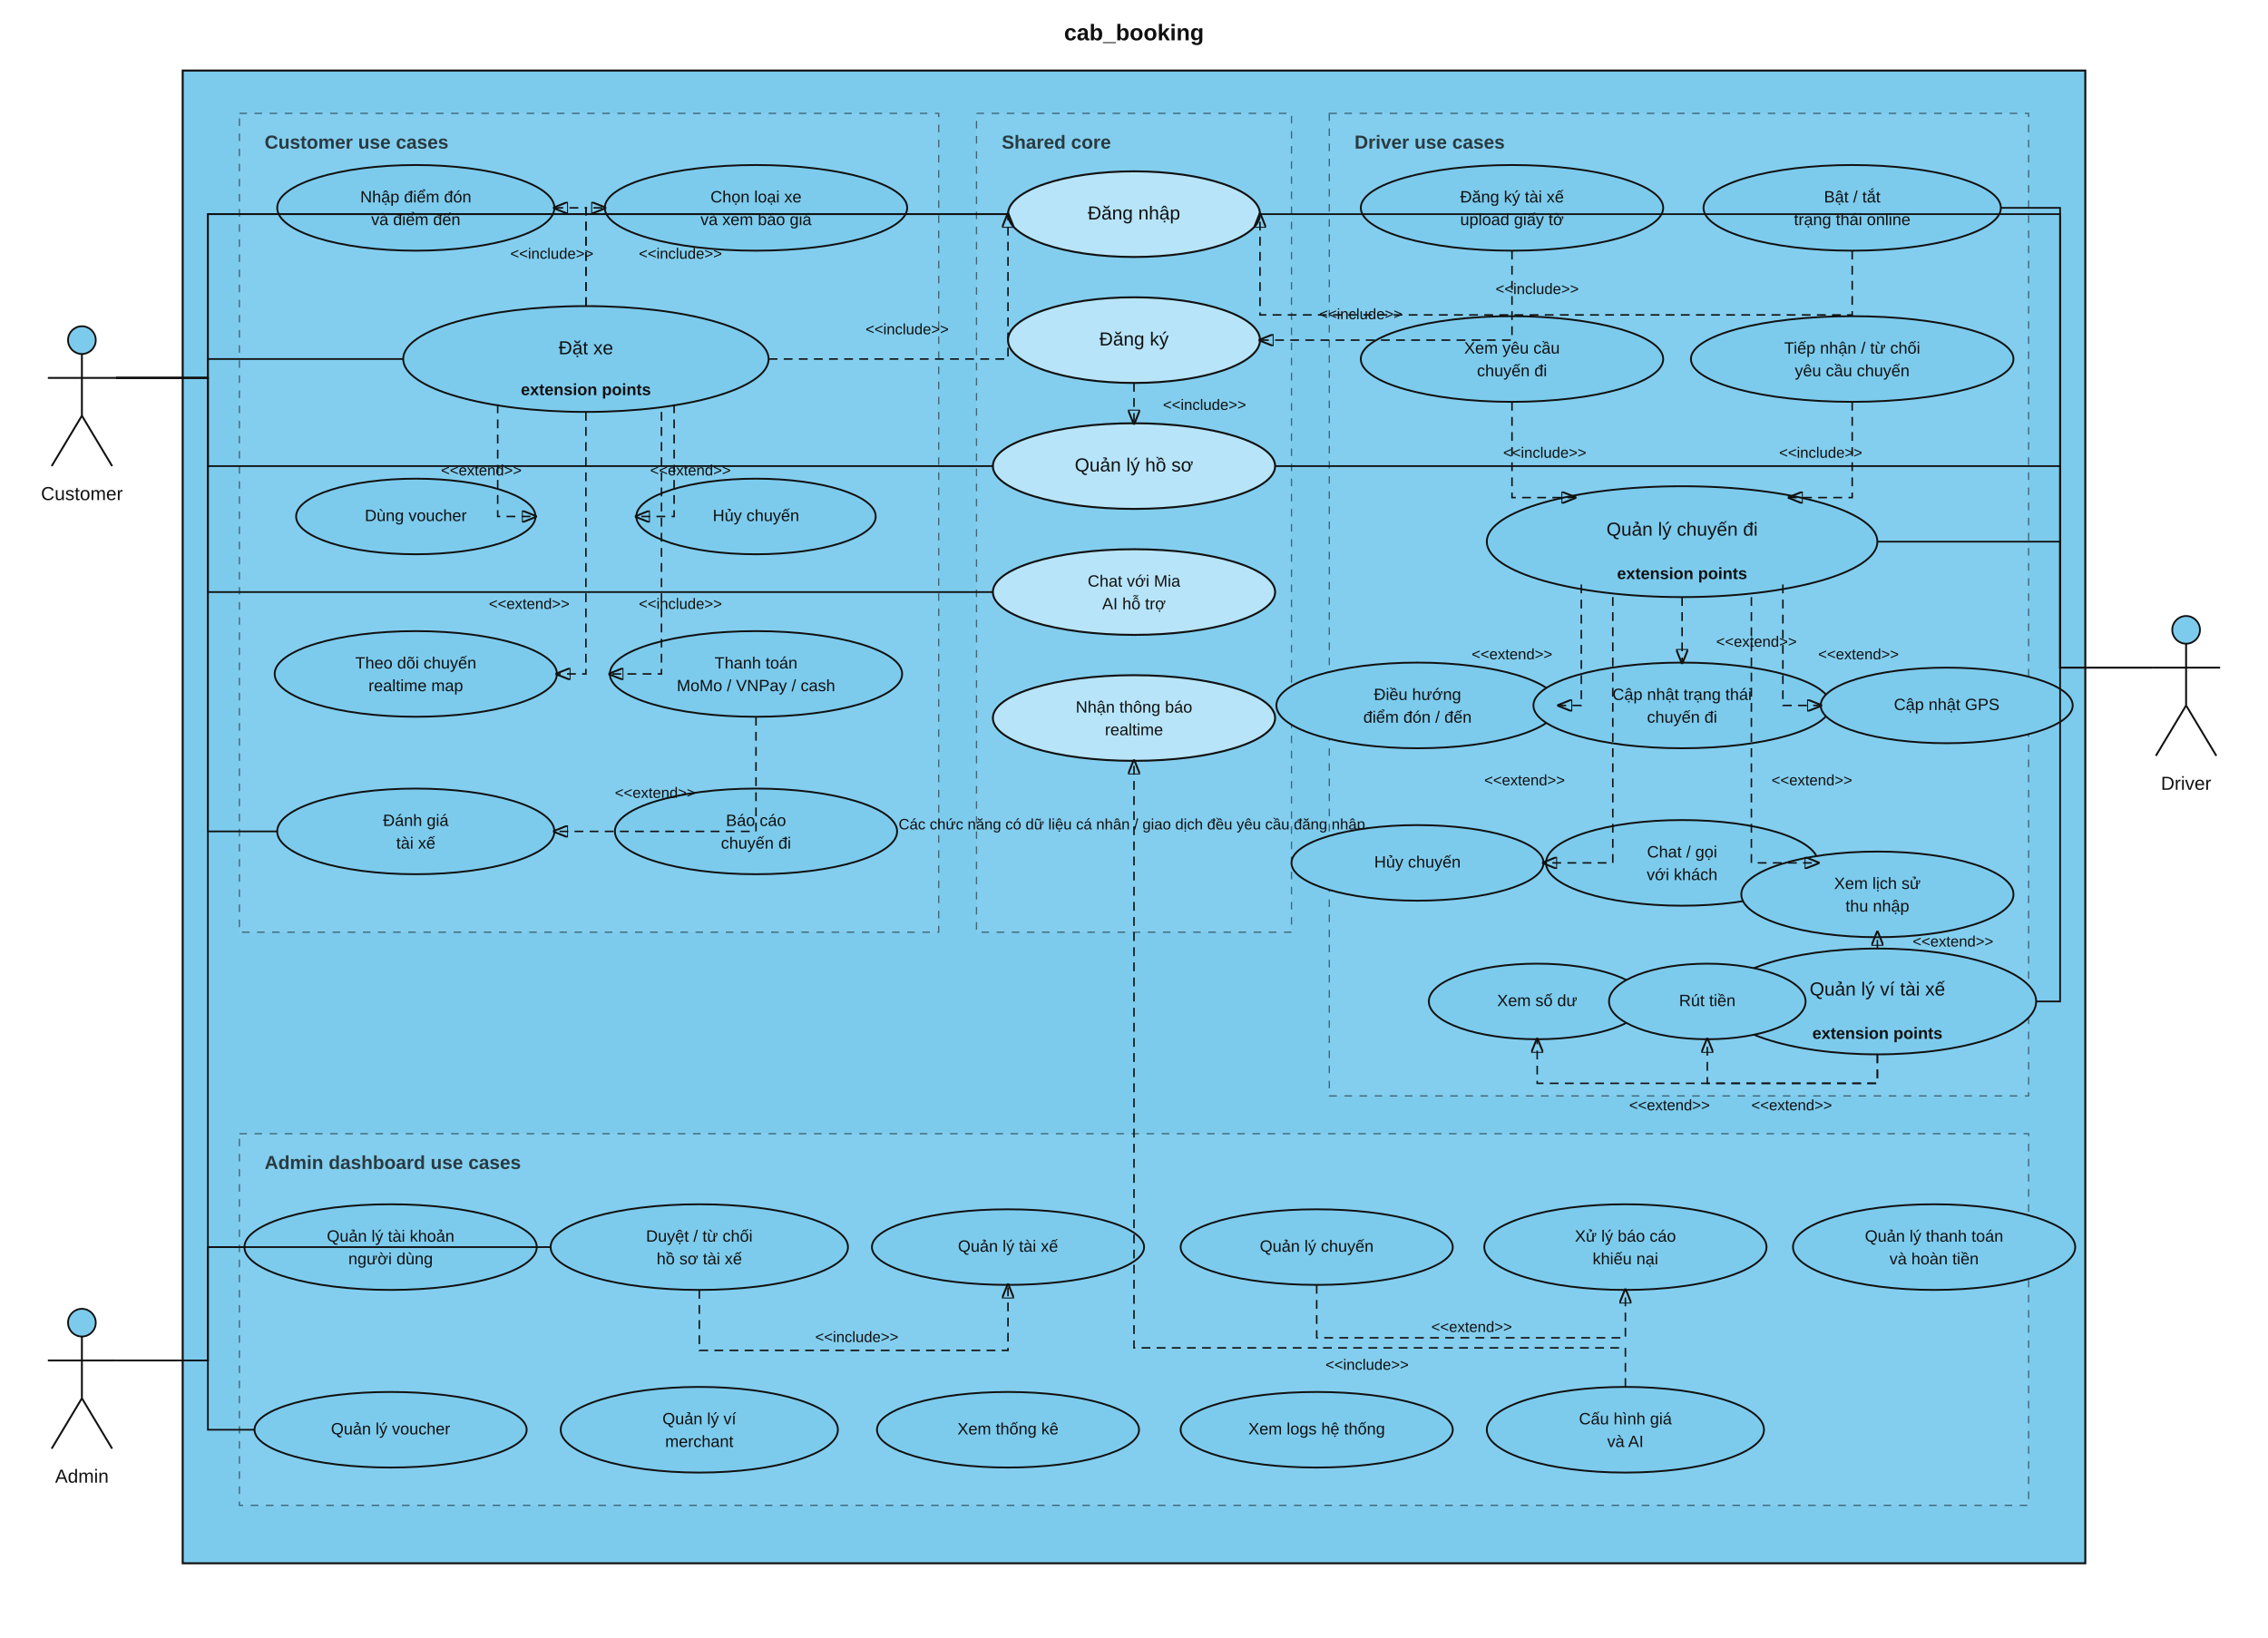
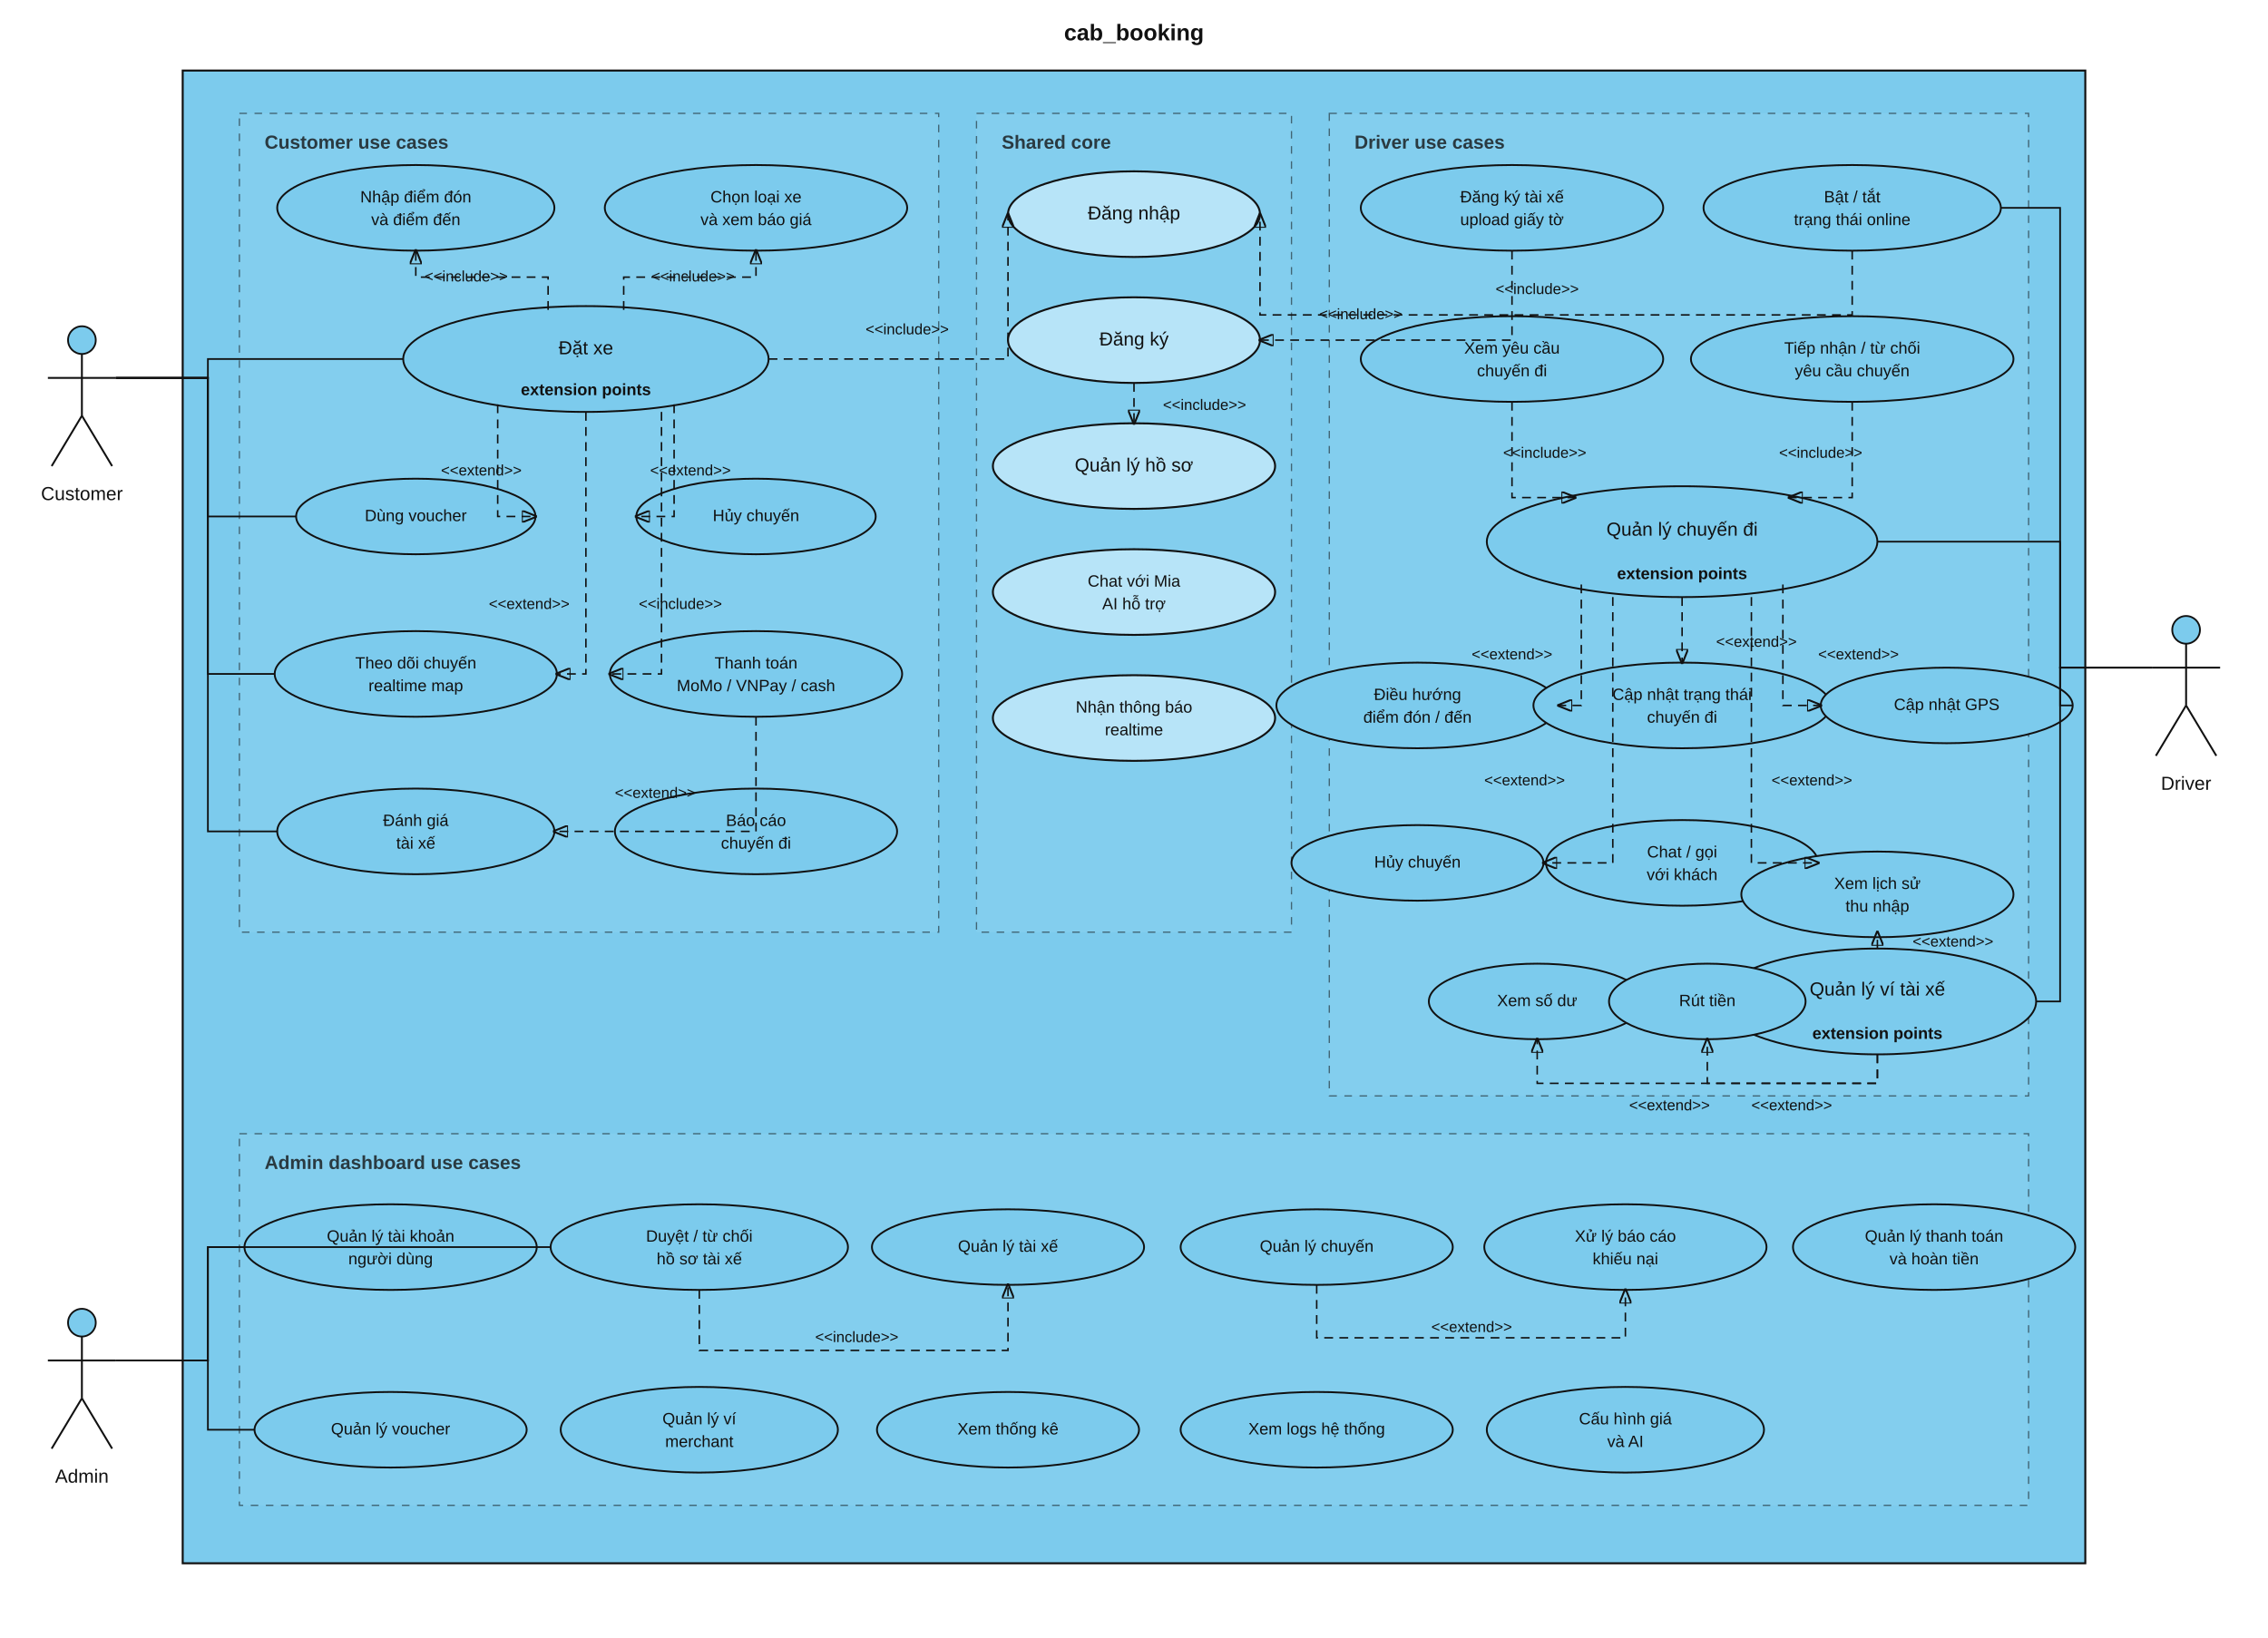
<svg xmlns="http://www.w3.org/2000/svg" width="1800" height="1300" viewBox="0 0 1800 1300">
  <defs>
    <marker id="arrow" markerWidth="10" markerHeight="8" refX="9" refY="4" orient="auto" markerUnits="strokeWidth">
      <path d="M0,0 L10,4 L0,8 Z" fill="none" stroke="#111" stroke-width="1.25" />
    </marker>
    <style>
      .system { fill:#7ccbed; stroke:#111; stroke-width:1.6; }
      .group { fill:rgba(255,255,255,.10); stroke:#111; stroke-width:1; stroke-dasharray:6 6; opacity:.55; }
      .uc { fill:#7ccbed; stroke:#111; stroke-width:1.45; }
      .shared { fill:#b7e4f8; stroke:#111; stroke-width:1.55; }
      .actor-line { stroke:#111; stroke-width:1.5; fill:none; }
      .actor-head { fill:#7ccbed; stroke:#111; stroke-width:1.4; }
      .assoc { stroke:#111; stroke-width:1.35; fill:none; }
      .rel { stroke:#111; stroke-width:1.2; fill:none; stroke-dasharray:7 5; marker-end:url(#arrow); }
      .title { font-family:Arial, Helvetica, sans-serif; fill:#111; font-size:18px; font-weight:700; text-anchor:middle; }
      .group-title { font-family:Arial, Helvetica, sans-serif; fill:#111; font-size:15px; font-weight:700; text-anchor:start; opacity:.78; }
      .label { font-family:Arial, Helvetica, sans-serif; fill:#111; font-size:15px; text-anchor:middle; dominant-baseline:middle; }
      .small { font-family:Arial, Helvetica, sans-serif; fill:#111; font-size:13px; text-anchor:middle; dominant-baseline:middle; }
      .tiny { font-family:Arial, Helvetica, sans-serif; fill:#111; font-size:12px; text-anchor:middle; dominant-baseline:middle; }
      .note { font-family:Arial, Helvetica, sans-serif; fill:#111; font-size:12px; text-anchor:middle; dominant-baseline:middle; }
      .actor-text { font-family:Arial, Helvetica, sans-serif; fill:#111; font-size:15px; text-anchor:middle; }
    </style>
  </defs>
  <text x="900" y="32" class="title">cab_booking</text>
  <rect x="145" y="56" width="1510" height="1185" class="system" />
  <rect x="190" y="90" width="555" height="650" class="group" />
  <rect x="775" y="90" width="250" height="650" class="group" />
  <rect x="1055" y="90" width="555" height="780" class="group" />
  <rect x="190" y="900" width="1420" height="295" class="group" />
  <text x="210" y="118" class="group-title">Customer use cases</text>
  <text x="795" y="118" class="group-title">Shared core</text>
  <text x="1075" y="118" class="group-title">Driver use cases</text>
  <text x="210" y="928" class="group-title">Admin dashboard use cases</text>
  <g id="actor-customer">
    <circle cx="65" cy="270" r="11" class="actor-head" />
    <line x1="65" y1="281" x2="65" y2="330" class="actor-line" />
    <line x1="38" y1="300" x2="92" y2="300" class="actor-line" />
    <line x1="65" y1="330" x2="41" y2="370" class="actor-line" />
    <line x1="65" y1="330" x2="89" y2="370" class="actor-line" />
    <text x="65" y="397" class="actor-text">Customer</text>
  </g>
  <g id="actor-admin">
    <circle cx="65" cy="1050" r="11" class="actor-head" />
    <line x1="65" y1="1061" x2="65" y2="1110" class="actor-line" />
    <line x1="38" y1="1080" x2="92" y2="1080" class="actor-line" />
    <line x1="65" y1="1110" x2="41" y2="1150" class="actor-line" />
    <line x1="65" y1="1110" x2="89" y2="1150" class="actor-line" />
    <text x="65" y="1177" class="actor-text">Admin</text>
  </g>
  <g id="actor-driver">
    <circle cx="1735" cy="500" r="11" class="actor-head" />
    <line x1="1735" y1="511" x2="1735" y2="560" class="actor-line" />
    <line x1="1708" y1="530" x2="1762" y2="530" class="actor-line" />
    <line x1="1735" y1="560" x2="1711" y2="600" class="actor-line" />
    <line x1="1735" y1="560" x2="1759" y2="600" class="actor-line" />
    <text x="1735" y="627" class="actor-text">Driver</text>
  </g>
  <ellipse cx="900" cy="170" rx="100" ry="34" class="shared" />
  <text x="900" y="170" class="label">Đăng nhập</text>
  <ellipse cx="900" cy="270" rx="100" ry="34" class="shared" />
  <text x="900" y="270" class="label">Đăng ký</text>
  <ellipse cx="900" cy="370" rx="112" ry="34" class="shared" />
  <text x="900" y="370" class="label">Quản lý hồ sơ</text>
  <ellipse cx="900" cy="470" rx="112" ry="34" class="shared" />
  <text x="900" y="462" class="small">Chat với Mia</text>
  <text x="900" y="480" class="small">AI hỗ trợ</text>
  <ellipse cx="900" cy="570" rx="112" ry="34" class="shared" />
  <text x="900" y="562" class="small">Nhận thông báo</text>
  <text x="900" y="580" class="small">realtime</text>
-   <text x="900" y="655" class="note">Các chức năng có dữ liệu cá nhân / giao dịch đều yêu cầu đăng nhập.</text>
  <ellipse cx="330" cy="165" rx="110" ry="34" class="uc" />
  <text x="330" y="157" class="small">Nhập điểm đón</text>
  <text x="330" y="175" class="small">và điểm đến</text>
  <ellipse cx="600" cy="165" rx="120" ry="34" class="uc" />
  <text x="600" y="157" class="small">Chọn loại xe</text>
  <text x="600" y="175" class="small">và xem báo giá</text>
  <ellipse cx="465" cy="285" rx="145" ry="42" class="uc" />
  <text x="465" y="277" class="label">Đặt xe</text>
  <text x="465" y="310" class="small" font-weight="700">extension points</text>
  <ellipse cx="330" cy="410" rx="95" ry="30" class="uc" />
  <text x="330" y="410" class="small">Dùng voucher</text>
  <ellipse cx="600" cy="410" rx="95" ry="30" class="uc" />
  <text x="600" y="410" class="small">Hủy chuyến</text>
  <ellipse cx="330" cy="535" rx="112" ry="34" class="uc" />
  <text x="330" y="527" class="small">Theo dõi chuyến</text>
  <text x="330" y="545" class="small">realtime map</text>
  <ellipse cx="600" cy="535" rx="116" ry="34" class="uc" />
  <text x="600" y="527" class="small">Thanh toán</text>
  <text x="600" y="545" class="small">MoMo / VNPay / cash</text>
  <ellipse cx="330" cy="660" rx="110" ry="34" class="uc" />
  <text x="330" y="652" class="small">Đánh giá</text>
  <text x="330" y="670" class="small">tài xế</text>
  <ellipse cx="600" cy="660" rx="112" ry="34" class="uc" />
  <text x="600" y="652" class="small">Báo cáo</text>
  <text x="600" y="670" class="small">chuyến đi</text>
  <ellipse cx="1200" cy="165" rx="120" ry="34" class="uc" />
  <text x="1200" y="157" class="small">Đăng ký tài xế</text>
  <text x="1200" y="175" class="small">upload giấy tờ</text>
  <ellipse cx="1470" cy="165" rx="118" ry="34" class="uc" />
  <text x="1470" y="157" class="small">Bật / tắt</text>
  <text x="1470" y="175" class="small">trạng thái online</text>
  <ellipse cx="1200" cy="285" rx="120" ry="34" class="uc" />
  <text x="1200" y="277" class="small">Xem yêu cầu</text>
  <text x="1200" y="295" class="small">chuyến đi</text>
  <ellipse cx="1470" cy="285" rx="128" ry="34" class="uc" />
  <text x="1470" y="277" class="small">Tiếp nhận / từ chối</text>
  <text x="1470" y="295" class="small">yêu cầu chuyến</text>
  <ellipse cx="1335" cy="430" rx="155" ry="44" class="uc" />
  <text x="1335" y="421" class="label">Quản lý chuyến đi</text>
  <text x="1335" y="456" class="small" font-weight="700">extension points</text>
  <ellipse cx="1125" cy="560" rx="112" ry="34" class="uc" />
  <text x="1125" y="552" class="small">Điều hướng</text>
  <text x="1125" y="570" class="small">điểm đón / đến</text>
  <ellipse cx="1335" cy="560" rx="118" ry="34" class="uc" />
  <text x="1335" y="552" class="small">Cập nhật trạng thái</text>
  <text x="1335" y="570" class="small">chuyến đi</text>
  <ellipse cx="1545" cy="560" rx="100" ry="30" class="uc" />
  <text x="1545" y="560" class="small">Cập nhật GPS</text>
  <ellipse cx="1125" cy="685" rx="100" ry="30" class="uc" />
  <text x="1125" y="685" class="small">Hủy chuyến</text>
  <ellipse cx="1335" cy="685" rx="108" ry="34" class="uc" />
  <text x="1335" y="677" class="small">Chat / gọi</text>
  <text x="1335" y="695" class="small">với khách</text>
  <ellipse cx="1490" cy="795" rx="126" ry="42" class="uc" />
  <text x="1490" y="786" class="label">Quản lý ví tài xế</text>
  <text x="1490" y="821" class="small" font-weight="700">extension points</text>
  <ellipse cx="1220" cy="795" rx="86" ry="30" class="uc" />
  <text x="1220" y="795" class="small">Xem số dư</text>
  <ellipse cx="1355" cy="795" rx="78" ry="30" class="uc" />
  <text x="1355" y="795" class="small">Rút tiền</text>
  <ellipse cx="1490" cy="710" rx="108" ry="34" class="uc" />
  <text x="1490" y="702" class="small">Xem lịch sử</text>
  <text x="1490" y="720" class="small">thu nhập</text>
  <ellipse cx="310" cy="990" rx="116" ry="34" class="uc" />
  <text x="310" y="982" class="small">Quản lý tài khoản</text>
  <text x="310" y="1000" class="small">người dùng</text>
  <ellipse cx="555" cy="990" rx="118" ry="34" class="uc" />
  <text x="555" y="982" class="small">Duyệt / từ chối</text>
  <text x="555" y="1000" class="small">hồ sơ tài xế</text>
  <ellipse cx="800" cy="990" rx="108" ry="30" class="uc" />
  <text x="800" y="990" class="small">Quản lý tài xế</text>
  <ellipse cx="1045" cy="990" rx="108" ry="30" class="uc" />
  <text x="1045" y="990" class="small">Quản lý chuyến</text>
  <ellipse cx="1290" cy="990" rx="112" ry="34" class="uc" />
  <text x="1290" y="982" class="small">Xử lý báo cáo</text>
  <text x="1290" y="1000" class="small">khiếu nại</text>
  <ellipse cx="1535" cy="990" rx="112" ry="34" class="uc" />
  <text x="1535" y="982" class="small">Quản lý thanh toán</text>
  <text x="1535" y="1000" class="small">và hoàn tiền</text>
  <ellipse cx="310" cy="1135" rx="108" ry="30" class="uc" />
  <text x="310" y="1135" class="small">Quản lý voucher</text>
  <ellipse cx="555" cy="1135" rx="110" ry="34" class="uc" />
  <text x="555" y="1127" class="small">Quản lý ví</text>
  <text x="555" y="1145" class="small">merchant</text>
  <ellipse cx="800" cy="1135" rx="104" ry="30" class="uc" />
  <text x="800" y="1135" class="small">Xem thống kê</text>
  <ellipse cx="1045" cy="1135" rx="108" ry="30" class="uc" />
  <text x="1045" y="1135" class="small">Xem logs hệ thống</text>
  <ellipse cx="1290" cy="1135" rx="110" ry="34" class="uc" />
  <text x="1290" y="1127" class="small">Cấu hình giá</text>
  <text x="1290" y="1145" class="small">và AI</text>
  <path d="M92 300 H165 V285 H320" class="assoc" />
-   <path d="M92 300 H165 V470 H788" class="assoc" />
+   <path d="M92 300 H165 V410 H235" class="assoc" />
+   <path d="M92 300 H165 V535 H218" class="assoc" />
  <path d="M92 300 H165 V660 H220" class="assoc" />
-   <path d="M92 300 H165 V170 H800" class="assoc" />
-   <path d="M92 300 H165 V370 H788" class="assoc" />
  <path d="M1708 530 H1635 V430 H1490" class="assoc" />
  <path d="M1708 530 H1635 V165 H1588" class="assoc" />
+   <path d="M1708 530 H1635 V560 H1645" class="assoc" />
  <path d="M1708 530 H1635 V795 H1616" class="assoc" />
-   <path d="M1708 530 H1635 V170 H1000" class="assoc" />
-   <path d="M1708 530 H1635 V370 H1012" class="assoc" />
  <path d="M92 1080 H165 V990 H194" class="assoc" />
  <path d="M92 1080 H165 V990 H437" class="assoc" />
  <path d="M92 1080 H165 V1135 H202" class="assoc" />
-   <path d="M92 1080 H165 V170 H800" class="assoc" />
-   <path d="M465 243 V165 H440" class="rel" />
-   <text x="438" y="202" class="tiny">&lt;&lt;include&gt;&gt;</text>
-   <path d="M465 243 V165 H480" class="rel" />
-   <text x="540" y="202" class="tiny">&lt;&lt;include&gt;&gt;</text>
+   <path d="M435 246 V220 H330 V199" class="rel" />
+   <text x="370" y="220" class="tiny">&lt;&lt;include&gt;&gt;</text>
+   <path d="M495 246 V220 H600 V199" class="rel" />
+   <text x="550" y="220" class="tiny">&lt;&lt;include&gt;&gt;</text>
  <path d="M610 285 H800 V170" class="rel" />
  <text x="720" y="262" class="tiny">&lt;&lt;include&gt;&gt;</text>
  <path d="M395 321 V410 H425" class="rel" />
  <text x="382" y="374" class="tiny">&lt;&lt;extend&gt;&gt;</text>
  <path d="M535 321 V410 H505" class="rel" />
  <text x="548" y="374" class="tiny">&lt;&lt;extend&gt;&gt;</text>
  <path d="M465 327 V535 H442" class="rel" />
  <text x="420" y="480" class="tiny">&lt;&lt;extend&gt;&gt;</text>
  <path d="M525 327 V535 H484" class="rel" />
  <text x="540" y="480" class="tiny">&lt;&lt;include&gt;&gt;</text>
  <path d="M600 569 V660 H440" class="rel" />
  <text x="520" y="630" class="tiny">&lt;&lt;extend&gt;&gt;</text>
  <path d="M900 304 V336" class="rel" />
  <text x="956" y="322" class="tiny">&lt;&lt;include&gt;&gt;</text>
  <path d="M1200 199 V270 H1000" class="rel" />
  <text x="1080" y="250" class="tiny">&lt;&lt;include&gt;&gt;</text>
  <path d="M1470 199 V250 H1000 V170" class="rel" />
  <text x="1220" y="230" class="tiny">&lt;&lt;include&gt;&gt;</text>
  <path d="M1200 319 V395 H1250" class="rel" />
  <text x="1226" y="360" class="tiny">&lt;&lt;include&gt;&gt;</text>
  <path d="M1470 319 V395 H1420" class="rel" />
  <text x="1445" y="360" class="tiny">&lt;&lt;include&gt;&gt;</text>
  <path d="M1255 464 V560 H1237" class="rel" />
  <text x="1200" y="520" class="tiny">&lt;&lt;extend&gt;&gt;</text>
  <path d="M1335 474 V526" class="rel" />
  <text x="1394" y="510" class="tiny">&lt;&lt;extend&gt;&gt;</text>
  <path d="M1415 464 V560 H1445" class="rel" />
  <text x="1475" y="520" class="tiny">&lt;&lt;extend&gt;&gt;</text>
  <path d="M1280 474 V685 H1225" class="rel" />
  <text x="1210" y="620" class="tiny">&lt;&lt;extend&gt;&gt;</text>
  <path d="M1390 474 V685 H1443" class="rel" />
  <text x="1438" y="620" class="tiny">&lt;&lt;extend&gt;&gt;</text>
  <path d="M1490 753 V740" class="rel" />
  <text x="1550" y="748" class="tiny">&lt;&lt;extend&gt;&gt;</text>
  <path d="M1490 837 V860 H1220 V825" class="rel" />
  <text x="1325" y="878" class="tiny">&lt;&lt;extend&gt;&gt;</text>
  <path d="M1490 837 V860 H1355 V825" class="rel" />
  <text x="1422" y="878" class="tiny">&lt;&lt;extend&gt;&gt;</text>
  <path d="M555 1024 V1072 H800 V1020" class="rel" />
  <text x="680" y="1062" class="tiny">&lt;&lt;include&gt;&gt;</text>
  <path d="M1045 1020 V1062 H1290 V1024" class="rel" />
  <text x="1168" y="1054" class="tiny">&lt;&lt;extend&gt;&gt;</text>
-   <path d="M1290 1101 V1070 H900 V604" class="rel" />
-   <text x="1085" y="1084" class="tiny">&lt;&lt;include&gt;&gt;</text>
</svg>
